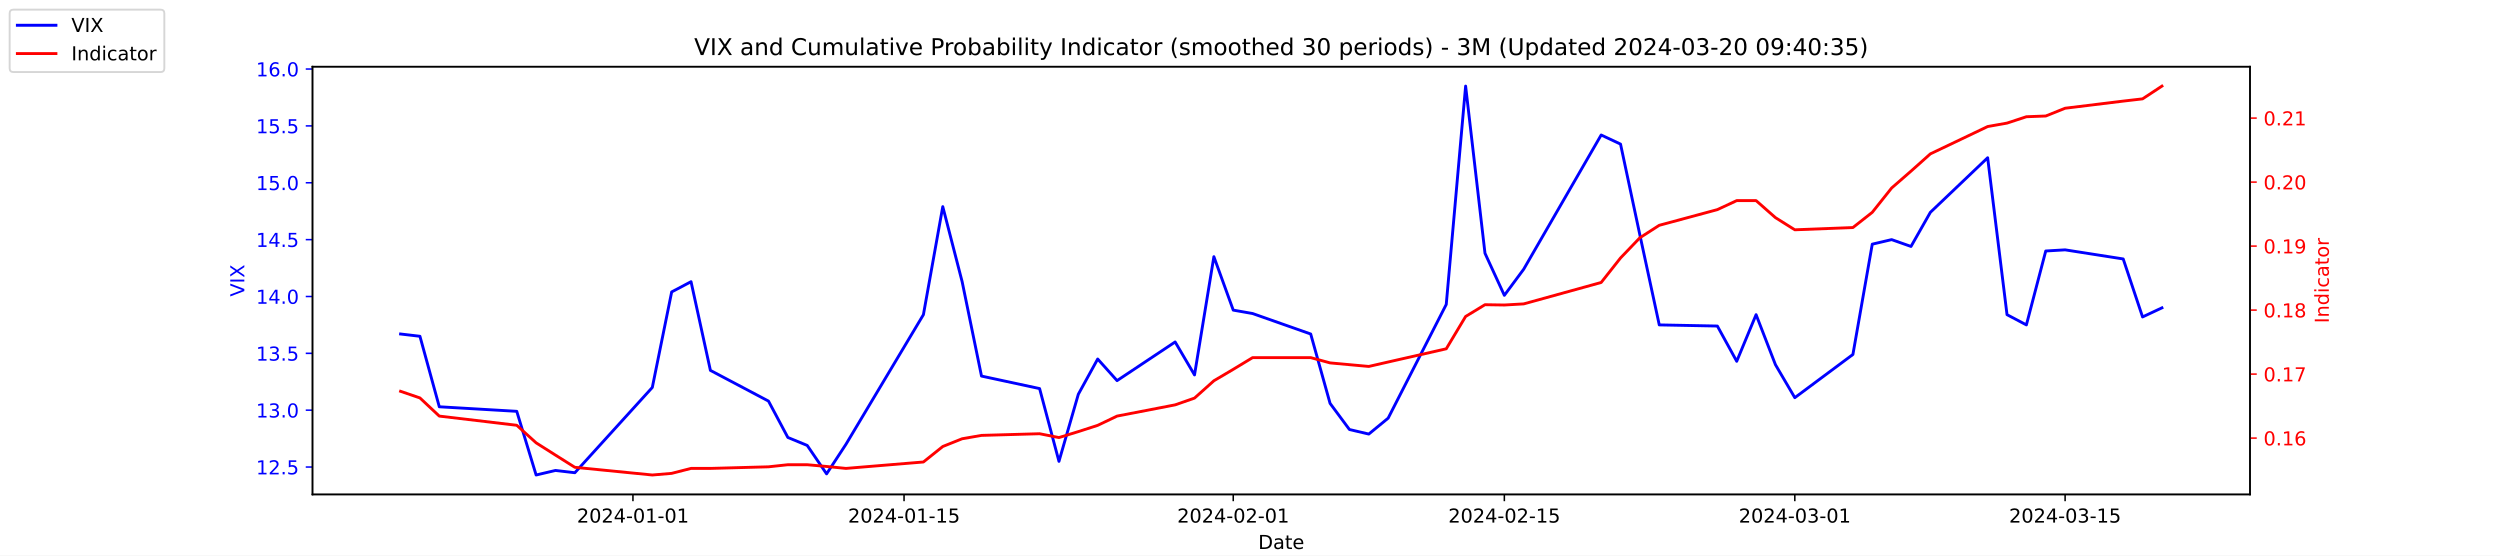
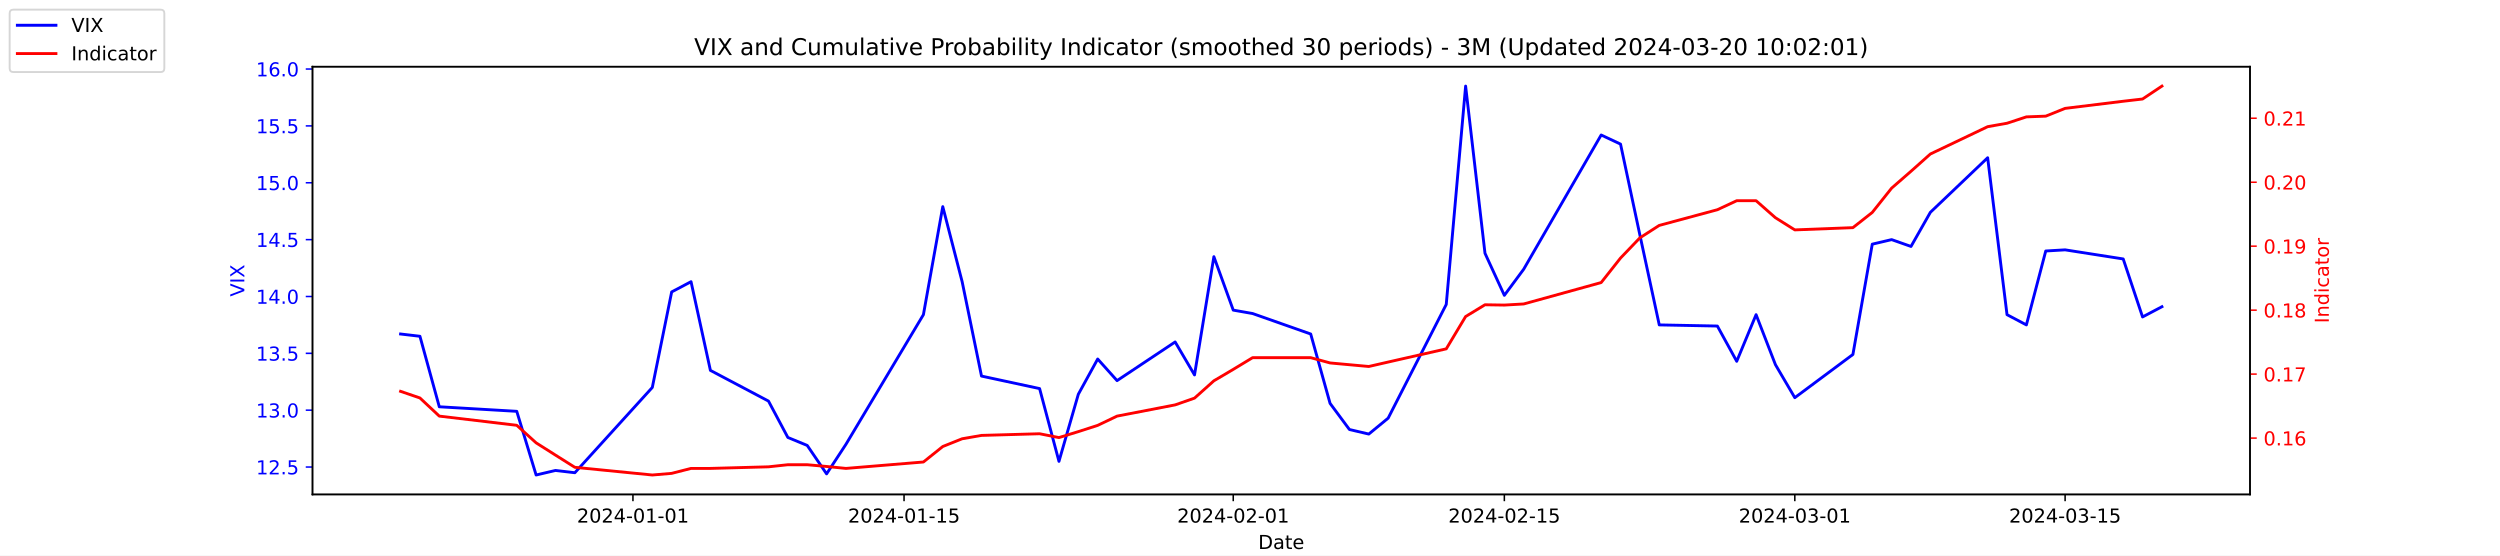
<svg xmlns="http://www.w3.org/2000/svg" xmlns:xlink="http://www.w3.org/1999/xlink" width="1296pt" height="288pt" viewBox="0 0 1296 288" version="1.1">
  <defs>
    <style type="text/css">*{stroke-linejoin: round; stroke-linecap: butt}</style>
  </defs>
  <g id="figure_1">
    <g id="patch_1">
      <path d="M 0 288  L 1296 288  L 1296 0  L 0 0  z " style="fill: #ffffff" />
    </g>
    <g id="axes_1">
      <g id="patch_2">
        <path d="M 162 256.32  L 1166.4 256.32  L 1166.4 34.56  L 162 34.56  z " style="fill: #ffffff" />
      </g>
      <g id="matplotlib.axis_1">
        <g id="xtick_1">
          <g id="line2d_1">
            <defs>
-               <path id="m32485c01e3" d="M 0 0  L 0 3.5  " style="stroke: #000000; stroke-width: 0.8" />
+               <path id="m5d633f58a2" d="M 0 0  L 0 3.5  " style="stroke: #000000; stroke-width: 0.8" />
            </defs>
            <g>
-               <use xlink:href="#m32485c01e3" x="328.117" y="256.32" style="stroke: #000000; stroke-width: 0.8" />
+               <use xlink:href="#m5d633f58a2" x="328.117" y="256.32" style="stroke: #000000; stroke-width: 0.8" />
            </g>
          </g>
          <g id="text_1">
            <g transform="translate(299.0595 270.9184) scale(0.1 -0.1)">
              <defs>
                <path id="DejaVuSans-32" d="M 1228 531  L 3431 531  L 3431 0  L 469 0  L 469 531  Q 828 903 1448 1529  Q 2069 2156 2228 2338  Q 2531 2678 2651 2914  Q 2772 3150 2772 3378  Q 2772 3750 2511 3984  Q 2250 4219 1831 4219  Q 1534 4219 1204 4116  Q 875 4013 500 3803  L 500 4441  Q 881 4594 1212 4672  Q 1544 4750 1819 4750  Q 2544 4750 2975 4387  Q 3406 4025 3406 3419  Q 3406 3131 3298 2873  Q 3191 2616 2906 2266  Q 2828 2175 2409 1742  Q 1991 1309 1228 531  z " transform="scale(0.015625)" />
                <path id="DejaVuSans-30" d="M 2034 4250  Q 1547 4250 1301 3770  Q 1056 3291 1056 2328  Q 1056 1369 1301 889  Q 1547 409 2034 409  Q 2525 409 2770 889  Q 3016 1369 3016 2328  Q 3016 3291 2770 3770  Q 2525 4250 2034 4250  z M 2034 4750  Q 2819 4750 3233 4129  Q 3647 3509 3647 2328  Q 3647 1150 3233 529  Q 2819 -91 2034 -91  Q 1250 -91 836 529  Q 422 1150 422 2328  Q 422 3509 836 4129  Q 1250 4750 2034 4750  z " transform="scale(0.015625)" />
                <path id="DejaVuSans-34" d="M 2419 4116  L 825 1625  L 2419 1625  L 2419 4116  z M 2253 4666  L 3047 4666  L 3047 1625  L 3713 1625  L 3713 1100  L 3047 1100  L 3047 0  L 2419 0  L 2419 1100  L 313 1100  L 313 1709  L 2253 4666  z " transform="scale(0.015625)" />
                <path id="DejaVuSans-2d" d="M 313 2009  L 1997 2009  L 1997 1497  L 313 1497  L 313 2009  z " transform="scale(0.015625)" />
                <path id="DejaVuSans-31" d="M 794 531  L 1825 531  L 1825 4091  L 703 3866  L 703 4441  L 1819 4666  L 2450 4666  L 2450 531  L 3481 531  L 3481 0  L 794 0  L 794 531  z " transform="scale(0.015625)" />
              </defs>
              <use xlink:href="#DejaVuSans-32" />
              <use xlink:href="#DejaVuSans-30" x="63.623" />
              <use xlink:href="#DejaVuSans-32" x="127.246" />
              <use xlink:href="#DejaVuSans-34" x="190.869" />
              <use xlink:href="#DejaVuSans-2d" x="254.492" />
              <use xlink:href="#DejaVuSans-30" x="290.576" />
              <use xlink:href="#DejaVuSans-31" x="354.199" />
              <use xlink:href="#DejaVuSans-2d" x="417.822" />
              <use xlink:href="#DejaVuSans-30" x="453.906" />
              <use xlink:href="#DejaVuSans-31" x="517.529" />
            </g>
          </g>
        </g>
        <g id="xtick_2">
          <g id="line2d_2">
            <g>
-               <use xlink:href="#m32485c01e3" x="468.657" y="256.32" style="stroke: #000000; stroke-width: 0.8" />
+               <use xlink:href="#m5d633f58a2" x="468.657" y="256.32" style="stroke: #000000; stroke-width: 0.8" />
            </g>
          </g>
          <g id="text_2">
            <g transform="translate(439.5994 270.9184) scale(0.1 -0.1)">
              <defs>
                <path id="DejaVuSans-35" d="M 691 4666  L 3169 4666  L 3169 4134  L 1269 4134  L 1269 2991  Q 1406 3038 1543 3061  Q 1681 3084 1819 3084  Q 2600 3084 3056 2656  Q 3513 2228 3513 1497  Q 3513 744 3044 326  Q 2575 -91 1722 -91  Q 1428 -91 1123 -41  Q 819 9 494 109  L 494 744  Q 775 591 1075 516  Q 1375 441 1709 441  Q 2250 441 2565 725  Q 2881 1009 2881 1497  Q 2881 1984 2565 2268  Q 2250 2553 1709 2553  Q 1456 2553 1204 2497  Q 953 2441 691 2322  L 691 4666  z " transform="scale(0.015625)" />
              </defs>
              <use xlink:href="#DejaVuSans-32" />
              <use xlink:href="#DejaVuSans-30" x="63.623" />
              <use xlink:href="#DejaVuSans-32" x="127.246" />
              <use xlink:href="#DejaVuSans-34" x="190.869" />
              <use xlink:href="#DejaVuSans-2d" x="254.492" />
              <use xlink:href="#DejaVuSans-30" x="290.576" />
              <use xlink:href="#DejaVuSans-31" x="354.199" />
              <use xlink:href="#DejaVuSans-2d" x="417.822" />
              <use xlink:href="#DejaVuSans-31" x="453.906" />
              <use xlink:href="#DejaVuSans-35" x="517.529" />
            </g>
          </g>
        </g>
        <g id="xtick_3">
          <g id="line2d_3">
            <g>
-               <use xlink:href="#m32485c01e3" x="639.313" y="256.32" style="stroke: #000000; stroke-width: 0.8" />
+               <use xlink:href="#m5d633f58a2" x="639.313" y="256.32" style="stroke: #000000; stroke-width: 0.8" />
            </g>
          </g>
          <g id="text_3">
            <g transform="translate(610.2549 270.9184) scale(0.1 -0.1)">
              <use xlink:href="#DejaVuSans-32" />
              <use xlink:href="#DejaVuSans-30" x="63.623" />
              <use xlink:href="#DejaVuSans-32" x="127.246" />
              <use xlink:href="#DejaVuSans-34" x="190.869" />
              <use xlink:href="#DejaVuSans-2d" x="254.492" />
              <use xlink:href="#DejaVuSans-30" x="290.576" />
              <use xlink:href="#DejaVuSans-32" x="354.199" />
              <use xlink:href="#DejaVuSans-2d" x="417.822" />
              <use xlink:href="#DejaVuSans-30" x="453.906" />
              <use xlink:href="#DejaVuSans-31" x="517.529" />
            </g>
          </g>
        </g>
        <g id="xtick_4">
          <g id="line2d_4">
            <g>
-               <use xlink:href="#m32485c01e3" x="779.853" y="256.32" style="stroke: #000000; stroke-width: 0.8" />
+               <use xlink:href="#m5d633f58a2" x="779.853" y="256.32" style="stroke: #000000; stroke-width: 0.8" />
            </g>
          </g>
          <g id="text_4">
            <g transform="translate(750.7948 270.9184) scale(0.1 -0.1)">
              <use xlink:href="#DejaVuSans-32" />
              <use xlink:href="#DejaVuSans-30" x="63.623" />
              <use xlink:href="#DejaVuSans-32" x="127.246" />
              <use xlink:href="#DejaVuSans-34" x="190.869" />
              <use xlink:href="#DejaVuSans-2d" x="254.492" />
              <use xlink:href="#DejaVuSans-30" x="290.576" />
              <use xlink:href="#DejaVuSans-32" x="354.199" />
              <use xlink:href="#DejaVuSans-2d" x="417.822" />
              <use xlink:href="#DejaVuSans-31" x="453.906" />
              <use xlink:href="#DejaVuSans-35" x="517.529" />
            </g>
          </g>
        </g>
        <g id="xtick_5">
          <g id="line2d_5">
            <g>
-               <use xlink:href="#m32485c01e3" x="930.431" y="256.32" style="stroke: #000000; stroke-width: 0.8" />
+               <use xlink:href="#m5d633f58a2" x="930.431" y="256.32" style="stroke: #000000; stroke-width: 0.8" />
            </g>
          </g>
          <g id="text_5">
            <g transform="translate(901.3732 270.9184) scale(0.1 -0.1)">
              <defs>
                <path id="DejaVuSans-33" d="M 2597 2516  Q 3050 2419 3304 2112  Q 3559 1806 3559 1356  Q 3559 666 3084 287  Q 2609 -91 1734 -91  Q 1441 -91 1130 -33  Q 819 25 488 141  L 488 750  Q 750 597 1062 519  Q 1375 441 1716 441  Q 2309 441 2620 675  Q 2931 909 2931 1356  Q 2931 1769 2642 2001  Q 2353 2234 1838 2234  L 1294 2234  L 1294 2753  L 1863 2753  Q 2328 2753 2575 2939  Q 2822 3125 2822 3475  Q 2822 3834 2567 4026  Q 2313 4219 1838 4219  Q 1578 4219 1281 4162  Q 984 4106 628 3988  L 628 4550  Q 988 4650 1302 4700  Q 1616 4750 1894 4750  Q 2613 4750 3031 4423  Q 3450 4097 3450 3541  Q 3450 3153 3228 2886  Q 3006 2619 2597 2516  z " transform="scale(0.015625)" />
              </defs>
              <use xlink:href="#DejaVuSans-32" />
              <use xlink:href="#DejaVuSans-30" x="63.623" />
              <use xlink:href="#DejaVuSans-32" x="127.246" />
              <use xlink:href="#DejaVuSans-34" x="190.869" />
              <use xlink:href="#DejaVuSans-2d" x="254.492" />
              <use xlink:href="#DejaVuSans-30" x="290.576" />
              <use xlink:href="#DejaVuSans-33" x="354.199" />
              <use xlink:href="#DejaVuSans-2d" x="417.822" />
              <use xlink:href="#DejaVuSans-30" x="453.906" />
              <use xlink:href="#DejaVuSans-31" x="517.529" />
            </g>
          </g>
        </g>
        <g id="xtick_6">
          <g id="line2d_6">
            <g>
-               <use xlink:href="#m32485c01e3" x="1070.553" y="256.32" style="stroke: #000000; stroke-width: 0.8" />
+               <use xlink:href="#m5d633f58a2" x="1070.553" y="256.32" style="stroke: #000000; stroke-width: 0.8" />
            </g>
          </g>
          <g id="text_6">
            <g transform="translate(1041.495 270.9184) scale(0.1 -0.1)">
              <use xlink:href="#DejaVuSans-32" />
              <use xlink:href="#DejaVuSans-30" x="63.623" />
              <use xlink:href="#DejaVuSans-32" x="127.246" />
              <use xlink:href="#DejaVuSans-34" x="190.869" />
              <use xlink:href="#DejaVuSans-2d" x="254.492" />
              <use xlink:href="#DejaVuSans-30" x="290.576" />
              <use xlink:href="#DejaVuSans-33" x="354.199" />
              <use xlink:href="#DejaVuSans-2d" x="417.822" />
              <use xlink:href="#DejaVuSans-31" x="453.906" />
              <use xlink:href="#DejaVuSans-35" x="517.529" />
            </g>
          </g>
        </g>
        <g id="text_7">
          <g transform="translate(652.2492 284.5966) scale(0.1 -0.1)">
            <defs>
              <path id="DejaVuSans-44" d="M 1259 4147  L 1259 519  L 2022 519  Q 2988 519 3436 956  Q 3884 1394 3884 2338  Q 3884 3275 3436 3711  Q 2988 4147 2022 4147  L 1259 4147  z M 628 4666  L 1925 4666  Q 3281 4666 3915 4102  Q 4550 3538 4550 2338  Q 4550 1131 3912 565  Q 3275 0 1925 0  L 628 0  L 628 4666  z " transform="scale(0.015625)" />
              <path id="DejaVuSans-61" d="M 2194 1759  Q 1497 1759 1228 1600  Q 959 1441 959 1056  Q 959 750 1161 570  Q 1363 391 1709 391  Q 2188 391 2477 730  Q 2766 1069 2766 1631  L 2766 1759  L 2194 1759  z M 3341 1997  L 3341 0  L 2766 0  L 2766 531  Q 2569 213 2275 61  Q 1981 -91 1556 -91  Q 1019 -91 701 211  Q 384 513 384 1019  Q 384 1609 779 1909  Q 1175 2209 1959 2209  L 2766 2209  L 2766 2266  Q 2766 2663 2505 2880  Q 2244 3097 1772 3097  Q 1472 3097 1187 3025  Q 903 2953 641 2809  L 641 3341  Q 956 3463 1253 3523  Q 1550 3584 1831 3584  Q 2591 3584 2966 3190  Q 3341 2797 3341 1997  z " transform="scale(0.015625)" />
              <path id="DejaVuSans-74" d="M 1172 4494  L 1172 3500  L 2356 3500  L 2356 3053  L 1172 3053  L 1172 1153  Q 1172 725 1289 603  Q 1406 481 1766 481  L 2356 481  L 2356 0  L 1766 0  Q 1100 0 847 248  Q 594 497 594 1153  L 594 3053  L 172 3053  L 172 3500  L 594 3500  L 594 4494  L 1172 4494  z " transform="scale(0.015625)" />
              <path id="DejaVuSans-65" d="M 3597 1894  L 3597 1613  L 953 1613  Q 991 1019 1311 708  Q 1631 397 2203 397  Q 2534 397 2845 478  Q 3156 559 3463 722  L 3463 178  Q 3153 47 2828 -22  Q 2503 -91 2169 -91  Q 1331 -91 842 396  Q 353 884 353 1716  Q 353 2575 817 3079  Q 1281 3584 2069 3584  Q 2775 3584 3186 3129  Q 3597 2675 3597 1894  z M 3022 2063  Q 3016 2534 2758 2815  Q 2500 3097 2075 3097  Q 1594 3097 1305 2825  Q 1016 2553 972 2059  L 3022 2063  z " transform="scale(0.015625)" />
            </defs>
            <use xlink:href="#DejaVuSans-44" />
            <use xlink:href="#DejaVuSans-61" x="77.002" />
            <use xlink:href="#DejaVuSans-74" x="138.281" />
            <use xlink:href="#DejaVuSans-65" x="177.49" />
          </g>
        </g>
      </g>
      <g id="matplotlib.axis_2">
        <g id="ytick_1">
          <g id="line2d_7">
            <defs>
-               <path id="mc76b98bcfd" d="M 0 0  L -3.5 0  " style="stroke: #0000ff; stroke-width: 0.8" />
+               <path id="m60820b3ade" d="M 0 0  L -3.5 0  " style="stroke: #0000ff; stroke-width: 0.8" />
            </defs>
            <g>
-               <use xlink:href="#mc76b98bcfd" x="162" y="242.114" style="fill: #0000ff; stroke: #0000ff; stroke-width: 0.8" />
+               <use xlink:href="#m60820b3ade" x="162" y="242.114" style="fill: #0000ff; stroke: #0000ff; stroke-width: 0.8" />
            </g>
          </g>
          <g id="text_8">
            <g style="fill: #0000ff" transform="translate(132.7344 245.9129) scale(0.1 -0.1)">
              <defs>
                <path id="DejaVuSans-2e" d="M 684 794  L 1344 794  L 1344 0  L 684 0  L 684 794  z " transform="scale(0.015625)" />
              </defs>
              <use xlink:href="#DejaVuSans-31" />
              <use xlink:href="#DejaVuSans-32" x="63.623" />
              <use xlink:href="#DejaVuSans-2e" x="127.246" />
              <use xlink:href="#DejaVuSans-35" x="159.033" />
            </g>
          </g>
        </g>
        <g id="ytick_2">
          <g id="line2d_8">
            <g>
-               <use xlink:href="#mc76b98bcfd" x="162" y="212.64" style="fill: #0000ff; stroke: #0000ff; stroke-width: 0.8" />
+               <use xlink:href="#m60820b3ade" x="162" y="212.64" style="fill: #0000ff; stroke: #0000ff; stroke-width: 0.8" />
            </g>
          </g>
          <g id="text_9">
            <g style="fill: #0000ff" transform="translate(132.7344 216.4392) scale(0.1 -0.1)">
              <use xlink:href="#DejaVuSans-31" />
              <use xlink:href="#DejaVuSans-33" x="63.623" />
              <use xlink:href="#DejaVuSans-2e" x="127.246" />
              <use xlink:href="#DejaVuSans-30" x="159.033" />
            </g>
          </g>
        </g>
        <g id="ytick_3">
          <g id="line2d_9">
            <g>
-               <use xlink:href="#mc76b98bcfd" x="162" y="183.166" style="fill: #0000ff; stroke: #0000ff; stroke-width: 0.8" />
+               <use xlink:href="#m60820b3ade" x="162" y="183.166" style="fill: #0000ff; stroke: #0000ff; stroke-width: 0.8" />
            </g>
          </g>
          <g id="text_10">
            <g style="fill: #0000ff" transform="translate(132.7344 186.9656) scale(0.1 -0.1)">
              <use xlink:href="#DejaVuSans-31" />
              <use xlink:href="#DejaVuSans-33" x="63.623" />
              <use xlink:href="#DejaVuSans-2e" x="127.246" />
              <use xlink:href="#DejaVuSans-35" x="159.033" />
            </g>
          </g>
        </g>
        <g id="ytick_4">
          <g id="line2d_10">
            <g>
-               <use xlink:href="#mc76b98bcfd" x="162" y="153.693" style="fill: #0000ff; stroke: #0000ff; stroke-width: 0.8" />
+               <use xlink:href="#m60820b3ade" x="162" y="153.693" style="fill: #0000ff; stroke: #0000ff; stroke-width: 0.8" />
            </g>
          </g>
          <g id="text_11">
            <g style="fill: #0000ff" transform="translate(132.7344 157.4919) scale(0.1 -0.1)">
              <use xlink:href="#DejaVuSans-31" />
              <use xlink:href="#DejaVuSans-34" x="63.623" />
              <use xlink:href="#DejaVuSans-2e" x="127.246" />
              <use xlink:href="#DejaVuSans-30" x="159.033" />
            </g>
          </g>
        </g>
        <g id="ytick_5">
          <g id="line2d_11">
            <g>
-               <use xlink:href="#mc76b98bcfd" x="162" y="124.219" style="fill: #0000ff; stroke: #0000ff; stroke-width: 0.8" />
+               <use xlink:href="#m60820b3ade" x="162" y="124.219" style="fill: #0000ff; stroke: #0000ff; stroke-width: 0.8" />
            </g>
          </g>
          <g id="text_12">
            <g style="fill: #0000ff" transform="translate(132.7344 128.0182) scale(0.1 -0.1)">
              <use xlink:href="#DejaVuSans-31" />
              <use xlink:href="#DejaVuSans-34" x="63.623" />
              <use xlink:href="#DejaVuSans-2e" x="127.246" />
              <use xlink:href="#DejaVuSans-35" x="159.033" />
            </g>
          </g>
        </g>
        <g id="ytick_6">
          <g id="line2d_12">
            <g>
-               <use xlink:href="#mc76b98bcfd" x="162" y="94.745" style="fill: #0000ff; stroke: #0000ff; stroke-width: 0.8" />
+               <use xlink:href="#m60820b3ade" x="162" y="94.745" style="fill: #0000ff; stroke: #0000ff; stroke-width: 0.8" />
            </g>
          </g>
          <g id="text_13">
            <g style="fill: #0000ff" transform="translate(132.7344 98.5445) scale(0.1 -0.1)">
              <use xlink:href="#DejaVuSans-31" />
              <use xlink:href="#DejaVuSans-35" x="63.623" />
              <use xlink:href="#DejaVuSans-2e" x="127.246" />
              <use xlink:href="#DejaVuSans-30" x="159.033" />
            </g>
          </g>
        </g>
        <g id="ytick_7">
          <g id="line2d_13">
            <g>
-               <use xlink:href="#mc76b98bcfd" x="162" y="65.272" style="fill: #0000ff; stroke: #0000ff; stroke-width: 0.8" />
+               <use xlink:href="#m60820b3ade" x="162" y="65.272" style="fill: #0000ff; stroke: #0000ff; stroke-width: 0.8" />
            </g>
          </g>
          <g id="text_14">
            <g style="fill: #0000ff" transform="translate(132.7344 69.07082) scale(0.1 -0.1)">
              <use xlink:href="#DejaVuSans-31" />
              <use xlink:href="#DejaVuSans-35" x="63.623" />
              <use xlink:href="#DejaVuSans-2e" x="127.246" />
              <use xlink:href="#DejaVuSans-35" x="159.033" />
            </g>
          </g>
        </g>
        <g id="ytick_8">
          <g id="line2d_14">
            <g>
-               <use xlink:href="#mc76b98bcfd" x="162" y="35.798" style="fill: #0000ff; stroke: #0000ff; stroke-width: 0.8" />
+               <use xlink:href="#m60820b3ade" x="162" y="35.798" style="fill: #0000ff; stroke: #0000ff; stroke-width: 0.8" />
            </g>
          </g>
          <g id="text_15">
            <g style="fill: #0000ff" transform="translate(132.7344 39.59714) scale(0.1 -0.1)">
              <defs>
                <path id="DejaVuSans-36" d="M 2113 2584  Q 1688 2584 1439 2293  Q 1191 2003 1191 1497  Q 1191 994 1439 701  Q 1688 409 2113 409  Q 2538 409 2786 701  Q 3034 994 3034 1497  Q 3034 2003 2786 2293  Q 2538 2584 2113 2584  z M 3366 4563  L 3366 3988  Q 3128 4100 2886 4159  Q 2644 4219 2406 4219  Q 1781 4219 1451 3797  Q 1122 3375 1075 2522  Q 1259 2794 1537 2939  Q 1816 3084 2150 3084  Q 2853 3084 3261 2657  Q 3669 2231 3669 1497  Q 3669 778 3244 343  Q 2819 -91 2113 -91  Q 1303 -91 875 529  Q 447 1150 447 2328  Q 447 3434 972 4092  Q 1497 4750 2381 4750  Q 2619 4750 2861 4703  Q 3103 4656 3366 4563  z " transform="scale(0.015625)" />
              </defs>
              <use xlink:href="#DejaVuSans-31" />
              <use xlink:href="#DejaVuSans-36" x="63.623" />
              <use xlink:href="#DejaVuSans-2e" x="127.246" />
              <use xlink:href="#DejaVuSans-30" x="159.033" />
            </g>
          </g>
        </g>
        <g id="text_16">
          <g style="fill: #0000ff" transform="translate(126.6547 153.7603) rotate(-90) scale(0.1 -0.1)">
            <defs>
              <path id="DejaVuSans-56" d="M 1831 0  L 50 4666  L 709 4666  L 2188 738  L 3669 4666  L 4325 4666  L 2547 0  L 1831 0  z " transform="scale(0.015625)" />
              <path id="DejaVuSans-49" d="M 628 4666  L 1259 4666  L 1259 0  L 628 0  L 628 4666  z " transform="scale(0.015625)" />
              <path id="DejaVuSans-58" d="M 403 4666  L 1081 4666  L 2241 2931  L 3406 4666  L 4084 4666  L 2584 2425  L 4184 0  L 3506 0  L 2194 1984  L 872 0  L 191 0  L 1856 2491  L 403 4666  z " transform="scale(0.015625)" />
            </defs>
            <use xlink:href="#DejaVuSans-56" />
            <use xlink:href="#DejaVuSans-49" x="68.408" />
            <use xlink:href="#DejaVuSans-58" x="97.9" />
          </g>
        </g>
      </g>
      <g id="line2d_15">
-         <path d="M 207.655 173.145  L 217.693 174.324  L 227.732 210.872  L 267.886 213.23  L 277.924 246.24  L 287.963 243.882  L 298.002 245.061  L 338.156 200.851  L 348.194 151.335  L 358.233 146.029  L 368.272 192.008  L 398.387 207.924  L 408.426 226.787  L 418.464 230.914  L 428.503 245.651  L 438.541 230.324  L 478.696 163.124  L 488.734 107.124  L 498.773 146.029  L 508.811 194.956  L 538.927 201.44  L 548.966 239.166  L 559.004 204.387  L 569.043 186.114  L 579.081 197.314  L 609.197 177.272  L 619.236 194.366  L 629.274 133.061  L 639.313 160.766  L 649.351 162.535  L 679.467 173.145  L 689.506 209.103  L 699.544 222.661  L 709.583 225.019  L 719.621 216.766  L 749.737 157.819  L 759.775 44.64  L 769.814 131.293  L 779.853 153.103  L 789.891 139.545  L 830.045 69.987  L 840.084 74.703  L 850.123 121.861  L 860.161 168.429  L 890.277 169.019  L 900.315 187.293  L 910.354 163.124  L 920.392 189.061  L 930.431 206.156  L 960.547 183.756  L 970.585 126.577  L 980.624 124.219  L 990.662 127.756  L 1000.701 110.072  L 1030.398 81.777  L 1040.437 163.124  L 1050.476 168.429  L 1060.514 130.114  L 1070.553 129.524  L 1100.668 134.24  L 1110.707 164.303  L 1120.745 159.587  " clip-path="url(#pdb3a34d430)" style="fill: none; stroke: #0000ff; stroke-width: 1.5; stroke-linecap: square" />
+         <path d="M 207.655 173.145  L 217.693 174.324  L 227.732 210.872  L 267.886 213.23  L 277.924 246.24  L 287.963 243.882  L 298.002 245.061  L 338.156 200.851  L 348.194 151.335  L 358.233 146.029  L 368.272 192.008  L 398.387 207.924  L 408.426 226.787  L 418.464 230.914  L 428.503 245.651  L 438.541 230.324  L 478.696 163.124  L 488.734 107.124  L 498.773 146.029  L 508.811 194.956  L 538.927 201.44  L 548.966 239.166  L 559.004 204.387  L 569.043 186.114  L 579.081 197.314  L 609.197 177.272  L 619.236 194.366  L 629.274 133.061  L 639.313 160.766  L 649.351 162.535  L 679.467 173.145  L 689.506 209.103  L 699.544 222.661  L 709.583 225.019  L 719.621 216.766  L 749.737 157.819  L 759.775 44.64  L 769.814 131.293  L 779.853 153.103  L 789.891 139.545  L 830.045 69.987  L 840.084 74.703  L 850.123 121.861  L 860.161 168.429  L 890.277 169.019  L 900.315 187.293  L 910.354 163.124  L 920.392 189.061  L 930.431 206.156  L 960.547 183.756  L 970.585 126.577  L 980.624 124.219  L 990.662 127.756  L 1000.701 110.072  L 1030.398 81.777  L 1040.437 163.124  L 1050.476 168.429  L 1060.514 130.114  L 1070.553 129.524  L 1100.668 134.24  L 1110.707 164.303  L 1120.745 158.998  " clip-path="url(#p76d17604b6)" style="fill: none; stroke: #0000ff; stroke-width: 1.5; stroke-linecap: square" />
      </g>
      <g id="patch_3">
        <path d="M 162 256.32  L 162 34.56  " style="fill: none; stroke: #000000; stroke-width: 0.8; stroke-linejoin: miter; stroke-linecap: square" />
      </g>
      <g id="patch_4">
        <path d="M 1166.4 256.32  L 1166.4 34.56  " style="fill: none; stroke: #000000; stroke-width: 0.8; stroke-linejoin: miter; stroke-linecap: square" />
      </g>
      <g id="patch_5">
        <path d="M 162 256.32  L 1166.4 256.32  " style="fill: none; stroke: #000000; stroke-width: 0.8; stroke-linejoin: miter; stroke-linecap: square" />
      </g>
      <g id="patch_6">
        <path d="M 162 34.56  L 1166.4 34.56  " style="fill: none; stroke: #000000; stroke-width: 0.8; stroke-linejoin: miter; stroke-linecap: square" />
      </g>
    </g>
    <g id="axes_2">
      <g id="matplotlib.axis_3">
        <g id="ytick_9">
          <g id="line2d_16">
            <defs>
-               <path id="mf4879b2c47" d="M 0 0  L 3.5 0  " style="stroke: #ff0000; stroke-width: 0.8" />
+               <path id="m3844a46bde" d="M 0 0  L 3.5 0  " style="stroke: #ff0000; stroke-width: 0.8" />
            </defs>
            <g>
-               <use xlink:href="#mf4879b2c47" x="1166.4" y="227.099" style="fill: #ff0000; stroke: #ff0000; stroke-width: 0.8" />
+               <use xlink:href="#m3844a46bde" x="1166.4" y="227.108" style="fill: #ff0000; stroke: #ff0000; stroke-width: 0.8" />
            </g>
          </g>
          <g id="text_17">
-             <g style="fill: #ff0000" transform="translate(1173.4 230.8982) scale(0.1 -0.1)">
+             <g style="fill: #ff0000" transform="translate(1173.4 230.9076) scale(0.1 -0.1)">
              <use xlink:href="#DejaVuSans-30" />
              <use xlink:href="#DejaVuSans-2e" x="63.623" />
              <use xlink:href="#DejaVuSans-31" x="95.41" />
              <use xlink:href="#DejaVuSans-36" x="159.033" />
            </g>
          </g>
        </g>
        <g id="ytick_10">
          <g id="line2d_17">
            <g>
-               <use xlink:href="#mf4879b2c47" x="1166.4" y="193.923" style="fill: #ff0000; stroke: #ff0000; stroke-width: 0.8" />
+               <use xlink:href="#m3844a46bde" x="1166.4" y="193.946" style="fill: #ff0000; stroke: #ff0000; stroke-width: 0.8" />
            </g>
          </g>
          <g id="text_18">
-             <g style="fill: #ff0000" transform="translate(1173.4 197.7226) scale(0.1 -0.1)">
+             <g style="fill: #ff0000" transform="translate(1173.4 197.7455) scale(0.1 -0.1)">
              <defs>
                <path id="DejaVuSans-37" d="M 525 4666  L 3525 4666  L 3525 4397  L 1831 0  L 1172 0  L 2766 4134  L 525 4134  L 525 4666  z " transform="scale(0.015625)" />
              </defs>
              <use xlink:href="#DejaVuSans-30" />
              <use xlink:href="#DejaVuSans-2e" x="63.623" />
              <use xlink:href="#DejaVuSans-31" x="95.41" />
              <use xlink:href="#DejaVuSans-37" x="159.033" />
            </g>
          </g>
        </g>
        <g id="ytick_11">
          <g id="line2d_18">
            <g>
-               <use xlink:href="#mf4879b2c47" x="1166.4" y="160.748" style="fill: #ff0000; stroke: #ff0000; stroke-width: 0.8" />
+               <use xlink:href="#m3844a46bde" x="1166.4" y="160.784" style="fill: #ff0000; stroke: #ff0000; stroke-width: 0.8" />
            </g>
          </g>
          <g id="text_19">
-             <g style="fill: #ff0000" transform="translate(1173.4 164.547) scale(0.1 -0.1)">
+             <g style="fill: #ff0000" transform="translate(1173.4 164.5833) scale(0.1 -0.1)">
              <defs>
                <path id="DejaVuSans-38" d="M 2034 2216  Q 1584 2216 1326 1975  Q 1069 1734 1069 1313  Q 1069 891 1326 650  Q 1584 409 2034 409  Q 2484 409 2743 651  Q 3003 894 3003 1313  Q 3003 1734 2745 1975  Q 2488 2216 2034 2216  z M 1403 2484  Q 997 2584 770 2862  Q 544 3141 544 3541  Q 544 4100 942 4425  Q 1341 4750 2034 4750  Q 2731 4750 3128 4425  Q 3525 4100 3525 3541  Q 3525 3141 3298 2862  Q 3072 2584 2669 2484  Q 3125 2378 3379 2068  Q 3634 1759 3634 1313  Q 3634 634 3220 271  Q 2806 -91 2034 -91  Q 1263 -91 848 271  Q 434 634 434 1313  Q 434 1759 690 2068  Q 947 2378 1403 2484  z M 1172 3481  Q 1172 3119 1398 2916  Q 1625 2713 2034 2713  Q 2441 2713 2670 2916  Q 2900 3119 2900 3481  Q 2900 3844 2670 4047  Q 2441 4250 2034 4250  Q 1625 4250 1398 4047  Q 1172 3844 1172 3481  z " transform="scale(0.015625)" />
              </defs>
              <use xlink:href="#DejaVuSans-30" />
              <use xlink:href="#DejaVuSans-2e" x="63.623" />
              <use xlink:href="#DejaVuSans-31" x="95.41" />
              <use xlink:href="#DejaVuSans-38" x="159.033" />
            </g>
          </g>
        </g>
        <g id="ytick_12">
          <g id="line2d_19">
            <g>
-               <use xlink:href="#mf4879b2c47" x="1166.4" y="127.572" style="fill: #ff0000; stroke: #ff0000; stroke-width: 0.8" />
+               <use xlink:href="#m3844a46bde" x="1166.4" y="127.622" style="fill: #ff0000; stroke: #ff0000; stroke-width: 0.8" />
            </g>
          </g>
          <g id="text_20">
-             <g style="fill: #ff0000" transform="translate(1173.4 131.3715) scale(0.1 -0.1)">
+             <g style="fill: #ff0000" transform="translate(1173.4 131.4212) scale(0.1 -0.1)">
              <defs>
                <path id="DejaVuSans-39" d="M 703 97  L 703 672  Q 941 559 1184 500  Q 1428 441 1663 441  Q 2288 441 2617 861  Q 2947 1281 2994 2138  Q 2813 1869 2534 1725  Q 2256 1581 1919 1581  Q 1219 1581 811 2004  Q 403 2428 403 3163  Q 403 3881 828 4315  Q 1253 4750 1959 4750  Q 2769 4750 3195 4129  Q 3622 3509 3622 2328  Q 3622 1225 3098 567  Q 2575 -91 1691 -91  Q 1453 -91 1209 -44  Q 966 3 703 97  z M 1959 2075  Q 2384 2075 2632 2365  Q 2881 2656 2881 3163  Q 2881 3666 2632 3958  Q 2384 4250 1959 4250  Q 1534 4250 1286 3958  Q 1038 3666 1038 3163  Q 1038 2656 1286 2365  Q 1534 2075 1959 2075  z " transform="scale(0.015625)" />
              </defs>
              <use xlink:href="#DejaVuSans-30" />
              <use xlink:href="#DejaVuSans-2e" x="63.623" />
              <use xlink:href="#DejaVuSans-31" x="95.41" />
              <use xlink:href="#DejaVuSans-39" x="159.033" />
            </g>
          </g>
        </g>
        <g id="ytick_13">
          <g id="line2d_20">
            <g>
-               <use xlink:href="#mf4879b2c47" x="1166.4" y="94.397" style="fill: #ff0000; stroke: #ff0000; stroke-width: 0.8" />
+               <use xlink:href="#m3844a46bde" x="1166.4" y="94.46" style="fill: #ff0000; stroke: #ff0000; stroke-width: 0.8" />
            </g>
          </g>
          <g id="text_21">
-             <g style="fill: #ff0000" transform="translate(1173.4 98.19591) scale(0.1 -0.1)">
+             <g style="fill: #ff0000" transform="translate(1173.4 98.25899) scale(0.1 -0.1)">
              <use xlink:href="#DejaVuSans-30" />
              <use xlink:href="#DejaVuSans-2e" x="63.623" />
              <use xlink:href="#DejaVuSans-32" x="95.41" />
              <use xlink:href="#DejaVuSans-30" x="159.033" />
            </g>
          </g>
        </g>
        <g id="ytick_14">
          <g id="line2d_21">
            <g>
-               <use xlink:href="#mf4879b2c47" x="1166.4" y="61.221" style="fill: #ff0000; stroke: #ff0000; stroke-width: 0.8" />
+               <use xlink:href="#m3844a46bde" x="1166.4" y="61.298" style="fill: #ff0000; stroke: #ff0000; stroke-width: 0.8" />
            </g>
          </g>
          <g id="text_22">
-             <g style="fill: #ff0000" transform="translate(1173.4 65.02034) scale(0.1 -0.1)">
+             <g style="fill: #ff0000" transform="translate(1173.4 65.09683) scale(0.1 -0.1)">
              <use xlink:href="#DejaVuSans-30" />
              <use xlink:href="#DejaVuSans-2e" x="63.623" />
              <use xlink:href="#DejaVuSans-32" x="95.41" />
              <use xlink:href="#DejaVuSans-31" x="159.033" />
            </g>
          </g>
        </g>
        <g id="text_23">
          <g style="fill: #ff0000" transform="translate(1207.264 167.5353) rotate(-90) scale(0.1 -0.1)">
            <defs>
              <path id="DejaVuSans-6e" d="M 3513 2113  L 3513 0  L 2938 0  L 2938 2094  Q 2938 2591 2744 2837  Q 2550 3084 2163 3084  Q 1697 3084 1428 2787  Q 1159 2491 1159 1978  L 1159 0  L 581 0  L 581 3500  L 1159 3500  L 1159 2956  Q 1366 3272 1645 3428  Q 1925 3584 2291 3584  Q 2894 3584 3203 3211  Q 3513 2838 3513 2113  z " transform="scale(0.015625)" />
              <path id="DejaVuSans-64" d="M 2906 2969  L 2906 4863  L 3481 4863  L 3481 0  L 2906 0  L 2906 525  Q 2725 213 2448 61  Q 2172 -91 1784 -91  Q 1150 -91 751 415  Q 353 922 353 1747  Q 353 2572 751 3078  Q 1150 3584 1784 3584  Q 2172 3584 2448 3432  Q 2725 3281 2906 2969  z M 947 1747  Q 947 1113 1208 752  Q 1469 391 1925 391  Q 2381 391 2643 752  Q 2906 1113 2906 1747  Q 2906 2381 2643 2742  Q 2381 3103 1925 3103  Q 1469 3103 1208 2742  Q 947 2381 947 1747  z " transform="scale(0.015625)" />
              <path id="DejaVuSans-69" d="M 603 3500  L 1178 3500  L 1178 0  L 603 0  L 603 3500  z M 603 4863  L 1178 4863  L 1178 4134  L 603 4134  L 603 4863  z " transform="scale(0.015625)" />
              <path id="DejaVuSans-63" d="M 3122 3366  L 3122 2828  Q 2878 2963 2633 3030  Q 2388 3097 2138 3097  Q 1578 3097 1268 2742  Q 959 2388 959 1747  Q 959 1106 1268 751  Q 1578 397 2138 397  Q 2388 397 2633 464  Q 2878 531 3122 666  L 3122 134  Q 2881 22 2623 -34  Q 2366 -91 2075 -91  Q 1284 -91 818 406  Q 353 903 353 1747  Q 353 2603 823 3093  Q 1294 3584 2113 3584  Q 2378 3584 2631 3529  Q 2884 3475 3122 3366  z " transform="scale(0.015625)" />
              <path id="DejaVuSans-6f" d="M 1959 3097  Q 1497 3097 1228 2736  Q 959 2375 959 1747  Q 959 1119 1226 758  Q 1494 397 1959 397  Q 2419 397 2687 759  Q 2956 1122 2956 1747  Q 2956 2369 2687 2733  Q 2419 3097 1959 3097  z M 1959 3584  Q 2709 3584 3137 3096  Q 3566 2609 3566 1747  Q 3566 888 3137 398  Q 2709 -91 1959 -91  Q 1206 -91 779 398  Q 353 888 353 1747  Q 353 2609 779 3096  Q 1206 3584 1959 3584  z " transform="scale(0.015625)" />
              <path id="DejaVuSans-72" d="M 2631 2963  Q 2534 3019 2420 3045  Q 2306 3072 2169 3072  Q 1681 3072 1420 2755  Q 1159 2438 1159 1844  L 1159 0  L 581 0  L 581 3500  L 1159 3500  L 1159 2956  Q 1341 3275 1631 3429  Q 1922 3584 2338 3584  Q 2397 3584 2469 3576  Q 2541 3569 2628 3553  L 2631 2963  z " transform="scale(0.015625)" />
            </defs>
            <use xlink:href="#DejaVuSans-49" />
            <use xlink:href="#DejaVuSans-6e" x="29.492" />
            <use xlink:href="#DejaVuSans-64" x="92.871" />
            <use xlink:href="#DejaVuSans-69" x="156.348" />
            <use xlink:href="#DejaVuSans-63" x="184.131" />
            <use xlink:href="#DejaVuSans-61" x="239.111" />
            <use xlink:href="#DejaVuSans-74" x="300.391" />
            <use xlink:href="#DejaVuSans-6f" x="339.6" />
            <use xlink:href="#DejaVuSans-72" x="400.781" />
          </g>
        </g>
      </g>
      <g id="line2d_22">
-         <path d="M 207.655 202.858  L 217.693 206.289  L 227.732 215.704  L 267.886 220.463  L 277.924 229.563  L 287.963 235.928  L 298.002 242.248  L 338.156 246.24  L 348.194 245.391  L 358.233 242.823  L 368.272 242.823  L 398.387 241.996  L 408.426 240.913  L 418.464 240.913  L 428.503 241.816  L 438.541 242.823  L 478.696 239.495  L 488.734 231.466  L 498.773 227.45  L 508.811 225.705  L 538.927 224.846  L 548.966 226.831  L 559.004 223.749  L 569.043 220.503  L 579.081 215.704  L 609.197 209.877  L 619.236 206.374  L 629.274 197.39  L 639.313 191.468  L 649.351 185.39  L 679.467 185.39  L 689.506 188.127  L 699.544 189.047  L 709.583 189.964  L 719.621 187.665  L 749.737 180.819  L 759.775 164.06  L 769.814 157.958  L 779.853 158.116  L 789.891 157.539  L 830.045 146.436  L 840.084 133.722  L 850.123 123.244  L 860.161 116.797  L 890.277 108.67  L 900.315 103.995  L 910.354 103.995  L 920.392 112.827  L 930.431 119.126  L 960.547 117.964  L 970.585 110.063  L 980.624 97.458  L 990.662 88.719  L 1000.701 79.767  L 1030.398 65.6  L 1040.437 63.816  L 1050.476 60.517  L 1060.514 60.14  L 1070.553 56.111  L 1100.668 52.414  L 1110.707 51.249  L 1120.745 44.64  " clip-path="url(#pdb3a34d430)" style="fill: none; stroke: #ff0000; stroke-width: 1.5; stroke-linecap: square" />
+         <path d="M 207.655 202.875  L 217.693 206.305  L 227.732 215.716  L 267.886 220.473  L 277.924 229.57  L 287.963 235.932  L 298.002 242.25  L 338.156 246.24  L 348.194 245.392  L 358.233 242.825  L 368.272 242.825  L 398.387 241.998  L 408.426 240.915  L 418.464 240.915  L 428.503 241.818  L 438.541 242.825  L 478.696 239.498  L 488.734 231.472  L 498.773 227.457  L 508.811 225.713  L 538.927 224.855  L 548.966 226.838  L 559.004 223.758  L 569.043 220.513  L 579.081 215.716  L 609.197 209.892  L 619.236 206.39  L 629.274 197.409  L 639.313 191.49  L 649.351 185.414  L 679.467 185.414  L 689.506 188.15  L 699.544 189.07  L 709.583 189.986  L 719.621 187.688  L 749.737 180.845  L 759.775 164.092  L 769.814 157.993  L 779.853 158.15  L 789.891 157.574  L 830.045 146.475  L 840.084 133.767  L 850.123 123.292  L 860.161 116.848  L 890.277 108.724  L 900.315 104.052  L 910.354 104.052  L 920.392 112.88  L 930.431 119.177  L 960.547 118.015  L 970.585 110.117  L 980.624 97.517  L 990.662 88.782  L 1000.701 79.833  L 1030.398 65.671  L 1040.437 63.888  L 1050.476 60.591  L 1060.514 60.213  L 1070.553 56.186  L 1100.668 52.49  L 1110.707 51.326  L 1120.745 44.64  " clip-path="url(#p76d17604b6)" style="fill: none; stroke: #ff0000; stroke-width: 1.5; stroke-linecap: square" />
      </g>
      <g id="patch_7">
        <path d="M 162 256.32  L 162 34.56  " style="fill: none; stroke: #000000; stroke-width: 0.8; stroke-linejoin: miter; stroke-linecap: square" />
      </g>
      <g id="patch_8">
        <path d="M 1166.4 256.32  L 1166.4 34.56  " style="fill: none; stroke: #000000; stroke-width: 0.8; stroke-linejoin: miter; stroke-linecap: square" />
      </g>
      <g id="patch_9">
        <path d="M 162 256.32  L 1166.4 256.32  " style="fill: none; stroke: #000000; stroke-width: 0.8; stroke-linejoin: miter; stroke-linecap: square" />
      </g>
      <g id="patch_10">
        <path d="M 162 34.56  L 1166.4 34.56  " style="fill: none; stroke: #000000; stroke-width: 0.8; stroke-linejoin: miter; stroke-linecap: square" />
      </g>
      <g id="text_24">
        <g transform="translate(359.8481 28.56) scale(0.12 -0.12)">
          <defs>
            <path id="DejaVuSans-20" transform="scale(0.015625)" />
            <path id="DejaVuSans-43" d="M 4122 4306  L 4122 3641  Q 3803 3938 3442 4084  Q 3081 4231 2675 4231  Q 1875 4231 1450 3742  Q 1025 3253 1025 2328  Q 1025 1406 1450 917  Q 1875 428 2675 428  Q 3081 428 3442 575  Q 3803 722 4122 1019  L 4122 359  Q 3791 134 3420 21  Q 3050 -91 2638 -91  Q 1578 -91 968 557  Q 359 1206 359 2328  Q 359 3453 968 4101  Q 1578 4750 2638 4750  Q 3056 4750 3426 4639  Q 3797 4528 4122 4306  z " transform="scale(0.015625)" />
            <path id="DejaVuSans-75" d="M 544 1381  L 544 3500  L 1119 3500  L 1119 1403  Q 1119 906 1312 657  Q 1506 409 1894 409  Q 2359 409 2629 706  Q 2900 1003 2900 1516  L 2900 3500  L 3475 3500  L 3475 0  L 2900 0  L 2900 538  Q 2691 219 2414 64  Q 2138 -91 1772 -91  Q 1169 -91 856 284  Q 544 659 544 1381  z M 1991 3584  L 1991 3584  z " transform="scale(0.015625)" />
            <path id="DejaVuSans-6d" d="M 3328 2828  Q 3544 3216 3844 3400  Q 4144 3584 4550 3584  Q 5097 3584 5394 3201  Q 5691 2819 5691 2113  L 5691 0  L 5113 0  L 5113 2094  Q 5113 2597 4934 2840  Q 4756 3084 4391 3084  Q 3944 3084 3684 2787  Q 3425 2491 3425 1978  L 3425 0  L 2847 0  L 2847 2094  Q 2847 2600 2669 2842  Q 2491 3084 2119 3084  Q 1678 3084 1418 2786  Q 1159 2488 1159 1978  L 1159 0  L 581 0  L 581 3500  L 1159 3500  L 1159 2956  Q 1356 3278 1631 3431  Q 1906 3584 2284 3584  Q 2666 3584 2933 3390  Q 3200 3197 3328 2828  z " transform="scale(0.015625)" />
            <path id="DejaVuSans-6c" d="M 603 4863  L 1178 4863  L 1178 0  L 603 0  L 603 4863  z " transform="scale(0.015625)" />
            <path id="DejaVuSans-76" d="M 191 3500  L 800 3500  L 1894 563  L 2988 3500  L 3597 3500  L 2284 0  L 1503 0  L 191 3500  z " transform="scale(0.015625)" />
            <path id="DejaVuSans-50" d="M 1259 4147  L 1259 2394  L 2053 2394  Q 2494 2394 2734 2622  Q 2975 2850 2975 3272  Q 2975 3691 2734 3919  Q 2494 4147 2053 4147  L 1259 4147  z M 628 4666  L 2053 4666  Q 2838 4666 3239 4311  Q 3641 3956 3641 3272  Q 3641 2581 3239 2228  Q 2838 1875 2053 1875  L 1259 1875  L 1259 0  L 628 0  L 628 4666  z " transform="scale(0.015625)" />
            <path id="DejaVuSans-62" d="M 3116 1747  Q 3116 2381 2855 2742  Q 2594 3103 2138 3103  Q 1681 3103 1420 2742  Q 1159 2381 1159 1747  Q 1159 1113 1420 752  Q 1681 391 2138 391  Q 2594 391 2855 752  Q 3116 1113 3116 1747  z M 1159 2969  Q 1341 3281 1617 3432  Q 1894 3584 2278 3584  Q 2916 3584 3314 3078  Q 3713 2572 3713 1747  Q 3713 922 3314 415  Q 2916 -91 2278 -91  Q 1894 -91 1617 61  Q 1341 213 1159 525  L 1159 0  L 581 0  L 581 4863  L 1159 4863  L 1159 2969  z " transform="scale(0.015625)" />
            <path id="DejaVuSans-79" d="M 2059 -325  Q 1816 -950 1584 -1140  Q 1353 -1331 966 -1331  L 506 -1331  L 506 -850  L 844 -850  Q 1081 -850 1212 -737  Q 1344 -625 1503 -206  L 1606 56  L 191 3500  L 800 3500  L 1894 763  L 2988 3500  L 3597 3500  L 2059 -325  z " transform="scale(0.015625)" />
            <path id="DejaVuSans-28" d="M 1984 4856  Q 1566 4138 1362 3434  Q 1159 2731 1159 2009  Q 1159 1288 1364 580  Q 1569 -128 1984 -844  L 1484 -844  Q 1016 -109 783 600  Q 550 1309 550 2009  Q 550 2706 781 3412  Q 1013 4119 1484 4856  L 1984 4856  z " transform="scale(0.015625)" />
            <path id="DejaVuSans-73" d="M 2834 3397  L 2834 2853  Q 2591 2978 2328 3040  Q 2066 3103 1784 3103  Q 1356 3103 1142 2972  Q 928 2841 928 2578  Q 928 2378 1081 2264  Q 1234 2150 1697 2047  L 1894 2003  Q 2506 1872 2764 1633  Q 3022 1394 3022 966  Q 3022 478 2636 193  Q 2250 -91 1575 -91  Q 1294 -91 989 -36  Q 684 19 347 128  L 347 722  Q 666 556 975 473  Q 1284 391 1588 391  Q 1994 391 2212 530  Q 2431 669 2431 922  Q 2431 1156 2273 1281  Q 2116 1406 1581 1522  L 1381 1569  Q 847 1681 609 1914  Q 372 2147 372 2553  Q 372 3047 722 3315  Q 1072 3584 1716 3584  Q 2034 3584 2315 3537  Q 2597 3491 2834 3397  z " transform="scale(0.015625)" />
            <path id="DejaVuSans-68" d="M 3513 2113  L 3513 0  L 2938 0  L 2938 2094  Q 2938 2591 2744 2837  Q 2550 3084 2163 3084  Q 1697 3084 1428 2787  Q 1159 2491 1159 1978  L 1159 0  L 581 0  L 581 4863  L 1159 4863  L 1159 2956  Q 1366 3272 1645 3428  Q 1925 3584 2291 3584  Q 2894 3584 3203 3211  Q 3513 2838 3513 2113  z " transform="scale(0.015625)" />
            <path id="DejaVuSans-70" d="M 1159 525  L 1159 -1331  L 581 -1331  L 581 3500  L 1159 3500  L 1159 2969  Q 1341 3281 1617 3432  Q 1894 3584 2278 3584  Q 2916 3584 3314 3078  Q 3713 2572 3713 1747  Q 3713 922 3314 415  Q 2916 -91 2278 -91  Q 1894 -91 1617 61  Q 1341 213 1159 525  z M 3116 1747  Q 3116 2381 2855 2742  Q 2594 3103 2138 3103  Q 1681 3103 1420 2742  Q 1159 2381 1159 1747  Q 1159 1113 1420 752  Q 1681 391 2138 391  Q 2594 391 2855 752  Q 3116 1113 3116 1747  z " transform="scale(0.015625)" />
            <path id="DejaVuSans-29" d="M 513 4856  L 1013 4856  Q 1481 4119 1714 3412  Q 1947 2706 1947 2009  Q 1947 1309 1714 600  Q 1481 -109 1013 -844  L 513 -844  Q 928 -128 1133 580  Q 1338 1288 1338 2009  Q 1338 2731 1133 3434  Q 928 4138 513 4856  z " transform="scale(0.015625)" />
            <path id="DejaVuSans-4d" d="M 628 4666  L 1569 4666  L 2759 1491  L 3956 4666  L 4897 4666  L 4897 0  L 4281 0  L 4281 4097  L 3078 897  L 2444 897  L 1241 4097  L 1241 0  L 628 0  L 628 4666  z " transform="scale(0.015625)" />
            <path id="DejaVuSans-55" d="M 556 4666  L 1191 4666  L 1191 1831  Q 1191 1081 1462 751  Q 1734 422 2344 422  Q 2950 422 3222 751  Q 3494 1081 3494 1831  L 3494 4666  L 4128 4666  L 4128 1753  Q 4128 841 3676 375  Q 3225 -91 2344 -91  Q 1459 -91 1007 375  Q 556 841 556 1753  L 556 4666  z " transform="scale(0.015625)" />
            <path id="DejaVuSans-3a" d="M 750 794  L 1409 794  L 1409 0  L 750 0  L 750 794  z M 750 3309  L 1409 3309  L 1409 2516  L 750 2516  L 750 3309  z " transform="scale(0.015625)" />
          </defs>
          <use xlink:href="#DejaVuSans-56" />
          <use xlink:href="#DejaVuSans-49" x="68.408" />
          <use xlink:href="#DejaVuSans-58" x="97.9" />
          <use xlink:href="#DejaVuSans-20" x="166.406" />
          <use xlink:href="#DejaVuSans-61" x="198.193" />
          <use xlink:href="#DejaVuSans-6e" x="259.473" />
          <use xlink:href="#DejaVuSans-64" x="322.852" />
          <use xlink:href="#DejaVuSans-20" x="386.328" />
          <use xlink:href="#DejaVuSans-43" x="418.115" />
          <use xlink:href="#DejaVuSans-75" x="487.939" />
          <use xlink:href="#DejaVuSans-6d" x="551.318" />
          <use xlink:href="#DejaVuSans-75" x="648.73" />
          <use xlink:href="#DejaVuSans-6c" x="712.109" />
          <use xlink:href="#DejaVuSans-61" x="739.893" />
          <use xlink:href="#DejaVuSans-74" x="801.172" />
          <use xlink:href="#DejaVuSans-69" x="840.381" />
          <use xlink:href="#DejaVuSans-76" x="868.164" />
          <use xlink:href="#DejaVuSans-65" x="927.344" />
          <use xlink:href="#DejaVuSans-20" x="988.867" />
          <use xlink:href="#DejaVuSans-50" x="1020.654" />
          <use xlink:href="#DejaVuSans-72" x="1079.207" />
          <use xlink:href="#DejaVuSans-6f" x="1118.07" />
          <use xlink:href="#DejaVuSans-62" x="1179.252" />
          <use xlink:href="#DejaVuSans-61" x="1242.729" />
          <use xlink:href="#DejaVuSans-62" x="1304.008" />
          <use xlink:href="#DejaVuSans-69" x="1367.484" />
          <use xlink:href="#DejaVuSans-6c" x="1395.268" />
          <use xlink:href="#DejaVuSans-69" x="1423.051" />
          <use xlink:href="#DejaVuSans-74" x="1450.834" />
          <use xlink:href="#DejaVuSans-79" x="1490.043" />
          <use xlink:href="#DejaVuSans-20" x="1549.223" />
          <use xlink:href="#DejaVuSans-49" x="1581.01" />
          <use xlink:href="#DejaVuSans-6e" x="1610.502" />
          <use xlink:href="#DejaVuSans-64" x="1673.881" />
          <use xlink:href="#DejaVuSans-69" x="1737.357" />
          <use xlink:href="#DejaVuSans-63" x="1765.141" />
          <use xlink:href="#DejaVuSans-61" x="1820.121" />
          <use xlink:href="#DejaVuSans-74" x="1881.4" />
          <use xlink:href="#DejaVuSans-6f" x="1920.609" />
          <use xlink:href="#DejaVuSans-72" x="1981.791" />
          <use xlink:href="#DejaVuSans-20" x="2022.904" />
          <use xlink:href="#DejaVuSans-28" x="2054.691" />
          <use xlink:href="#DejaVuSans-73" x="2093.705" />
          <use xlink:href="#DejaVuSans-6d" x="2145.805" />
          <use xlink:href="#DejaVuSans-6f" x="2243.217" />
          <use xlink:href="#DejaVuSans-6f" x="2304.398" />
          <use xlink:href="#DejaVuSans-74" x="2365.58" />
          <use xlink:href="#DejaVuSans-68" x="2404.789" />
          <use xlink:href="#DejaVuSans-65" x="2468.168" />
          <use xlink:href="#DejaVuSans-64" x="2529.691" />
          <use xlink:href="#DejaVuSans-20" x="2593.168" />
          <use xlink:href="#DejaVuSans-33" x="2624.955" />
          <use xlink:href="#DejaVuSans-30" x="2688.578" />
          <use xlink:href="#DejaVuSans-20" x="2752.201" />
          <use xlink:href="#DejaVuSans-70" x="2783.988" />
          <use xlink:href="#DejaVuSans-65" x="2847.465" />
          <use xlink:href="#DejaVuSans-72" x="2908.988" />
          <use xlink:href="#DejaVuSans-69" x="2950.102" />
          <use xlink:href="#DejaVuSans-6f" x="2977.885" />
          <use xlink:href="#DejaVuSans-64" x="3039.066" />
          <use xlink:href="#DejaVuSans-73" x="3102.543" />
          <use xlink:href="#DejaVuSans-29" x="3154.643" />
          <use xlink:href="#DejaVuSans-20" x="3193.656" />
          <use xlink:href="#DejaVuSans-2d" x="3225.443" />
          <use xlink:href="#DejaVuSans-20" x="3261.527" />
          <use xlink:href="#DejaVuSans-33" x="3293.314" />
          <use xlink:href="#DejaVuSans-4d" x="3356.938" />
          <use xlink:href="#DejaVuSans-20" x="3443.217" />
          <use xlink:href="#DejaVuSans-28" x="3475.004" />
          <use xlink:href="#DejaVuSans-55" x="3514.018" />
          <use xlink:href="#DejaVuSans-70" x="3587.211" />
          <use xlink:href="#DejaVuSans-64" x="3650.688" />
          <use xlink:href="#DejaVuSans-61" x="3714.164" />
          <use xlink:href="#DejaVuSans-74" x="3775.443" />
          <use xlink:href="#DejaVuSans-65" x="3814.652" />
          <use xlink:href="#DejaVuSans-64" x="3876.176" />
          <use xlink:href="#DejaVuSans-20" x="3939.652" />
          <use xlink:href="#DejaVuSans-32" x="3971.439" />
          <use xlink:href="#DejaVuSans-30" x="4035.062" />
          <use xlink:href="#DejaVuSans-32" x="4098.686" />
          <use xlink:href="#DejaVuSans-34" x="4162.309" />
          <use xlink:href="#DejaVuSans-2d" x="4225.932" />
          <use xlink:href="#DejaVuSans-30" x="4262.016" />
          <use xlink:href="#DejaVuSans-33" x="4325.639" />
          <use xlink:href="#DejaVuSans-2d" x="4389.262" />
          <use xlink:href="#DejaVuSans-32" x="4425.346" />
          <use xlink:href="#DejaVuSans-30" x="4488.969" />
          <use xlink:href="#DejaVuSans-20" x="4552.592" />
-           <use xlink:href="#DejaVuSans-30" x="4584.379" />
-           <use xlink:href="#DejaVuSans-39" x="4648.002" />
+           <use xlink:href="#DejaVuSans-31" x="4584.379" />
+           <use xlink:href="#DejaVuSans-30" x="4648.002" />
          <use xlink:href="#DejaVuSans-3a" x="4711.625" />
-           <use xlink:href="#DejaVuSans-34" x="4745.316" />
-           <use xlink:href="#DejaVuSans-30" x="4808.939" />
+           <use xlink:href="#DejaVuSans-30" x="4745.316" />
+           <use xlink:href="#DejaVuSans-32" x="4808.939" />
          <use xlink:href="#DejaVuSans-3a" x="4872.562" />
-           <use xlink:href="#DejaVuSans-33" x="4906.254" />
-           <use xlink:href="#DejaVuSans-35" x="4969.877" />
+           <use xlink:href="#DejaVuSans-30" x="4906.254" />
+           <use xlink:href="#DejaVuSans-31" x="4969.877" />
          <use xlink:href="#DejaVuSans-29" x="5033.5" />
        </g>
      </g>
    </g>
    <g id="legend_1">
      <g id="patch_11">
        <path d="M 7 37.356  L 83.191 37.356  Q 85.191 37.356 85.191 35.356  L 85.191 7  Q 85.191 5 83.191 5  L 7 5  Q 5 5 5 7  L 5 35.356  Q 5 37.356 7 37.356  z " style="fill: #ffffff; opacity: 0.8; stroke: #cccccc; stroke-linejoin: miter" />
      </g>
      <g id="line2d_23">
        <path d="M 9 13.098  L 19 13.098  L 29 13.098  " style="fill: none; stroke: #0000ff; stroke-width: 1.5; stroke-linecap: square" />
      </g>
      <g id="text_25">
        <g transform="translate(37 16.59844) scale(0.1 -0.1)">
          <use xlink:href="#DejaVuSans-56" />
          <use xlink:href="#DejaVuSans-49" x="68.408" />
          <use xlink:href="#DejaVuSans-58" x="97.9" />
        </g>
      </g>
      <g id="line2d_24">
        <path d="M 9 27.777  L 19 27.777  L 29 27.777  " style="fill: none; stroke: #ff0000; stroke-width: 1.5; stroke-linecap: square" />
      </g>
      <g id="text_26">
        <g transform="translate(37 31.27656) scale(0.1 -0.1)">
          <use xlink:href="#DejaVuSans-49" />
          <use xlink:href="#DejaVuSans-6e" x="29.492" />
          <use xlink:href="#DejaVuSans-64" x="92.871" />
          <use xlink:href="#DejaVuSans-69" x="156.348" />
          <use xlink:href="#DejaVuSans-63" x="184.131" />
          <use xlink:href="#DejaVuSans-61" x="239.111" />
          <use xlink:href="#DejaVuSans-74" x="300.391" />
          <use xlink:href="#DejaVuSans-6f" x="339.6" />
          <use xlink:href="#DejaVuSans-72" x="400.781" />
        </g>
      </g>
    </g>
  </g>
  <defs>
-     <clipPath id="pdb3a34d430">
+     <clipPath id="p76d17604b6">
      <rect x="162" y="34.56" width="1004.4" height="221.76" />
    </clipPath>
  </defs>
</svg>
